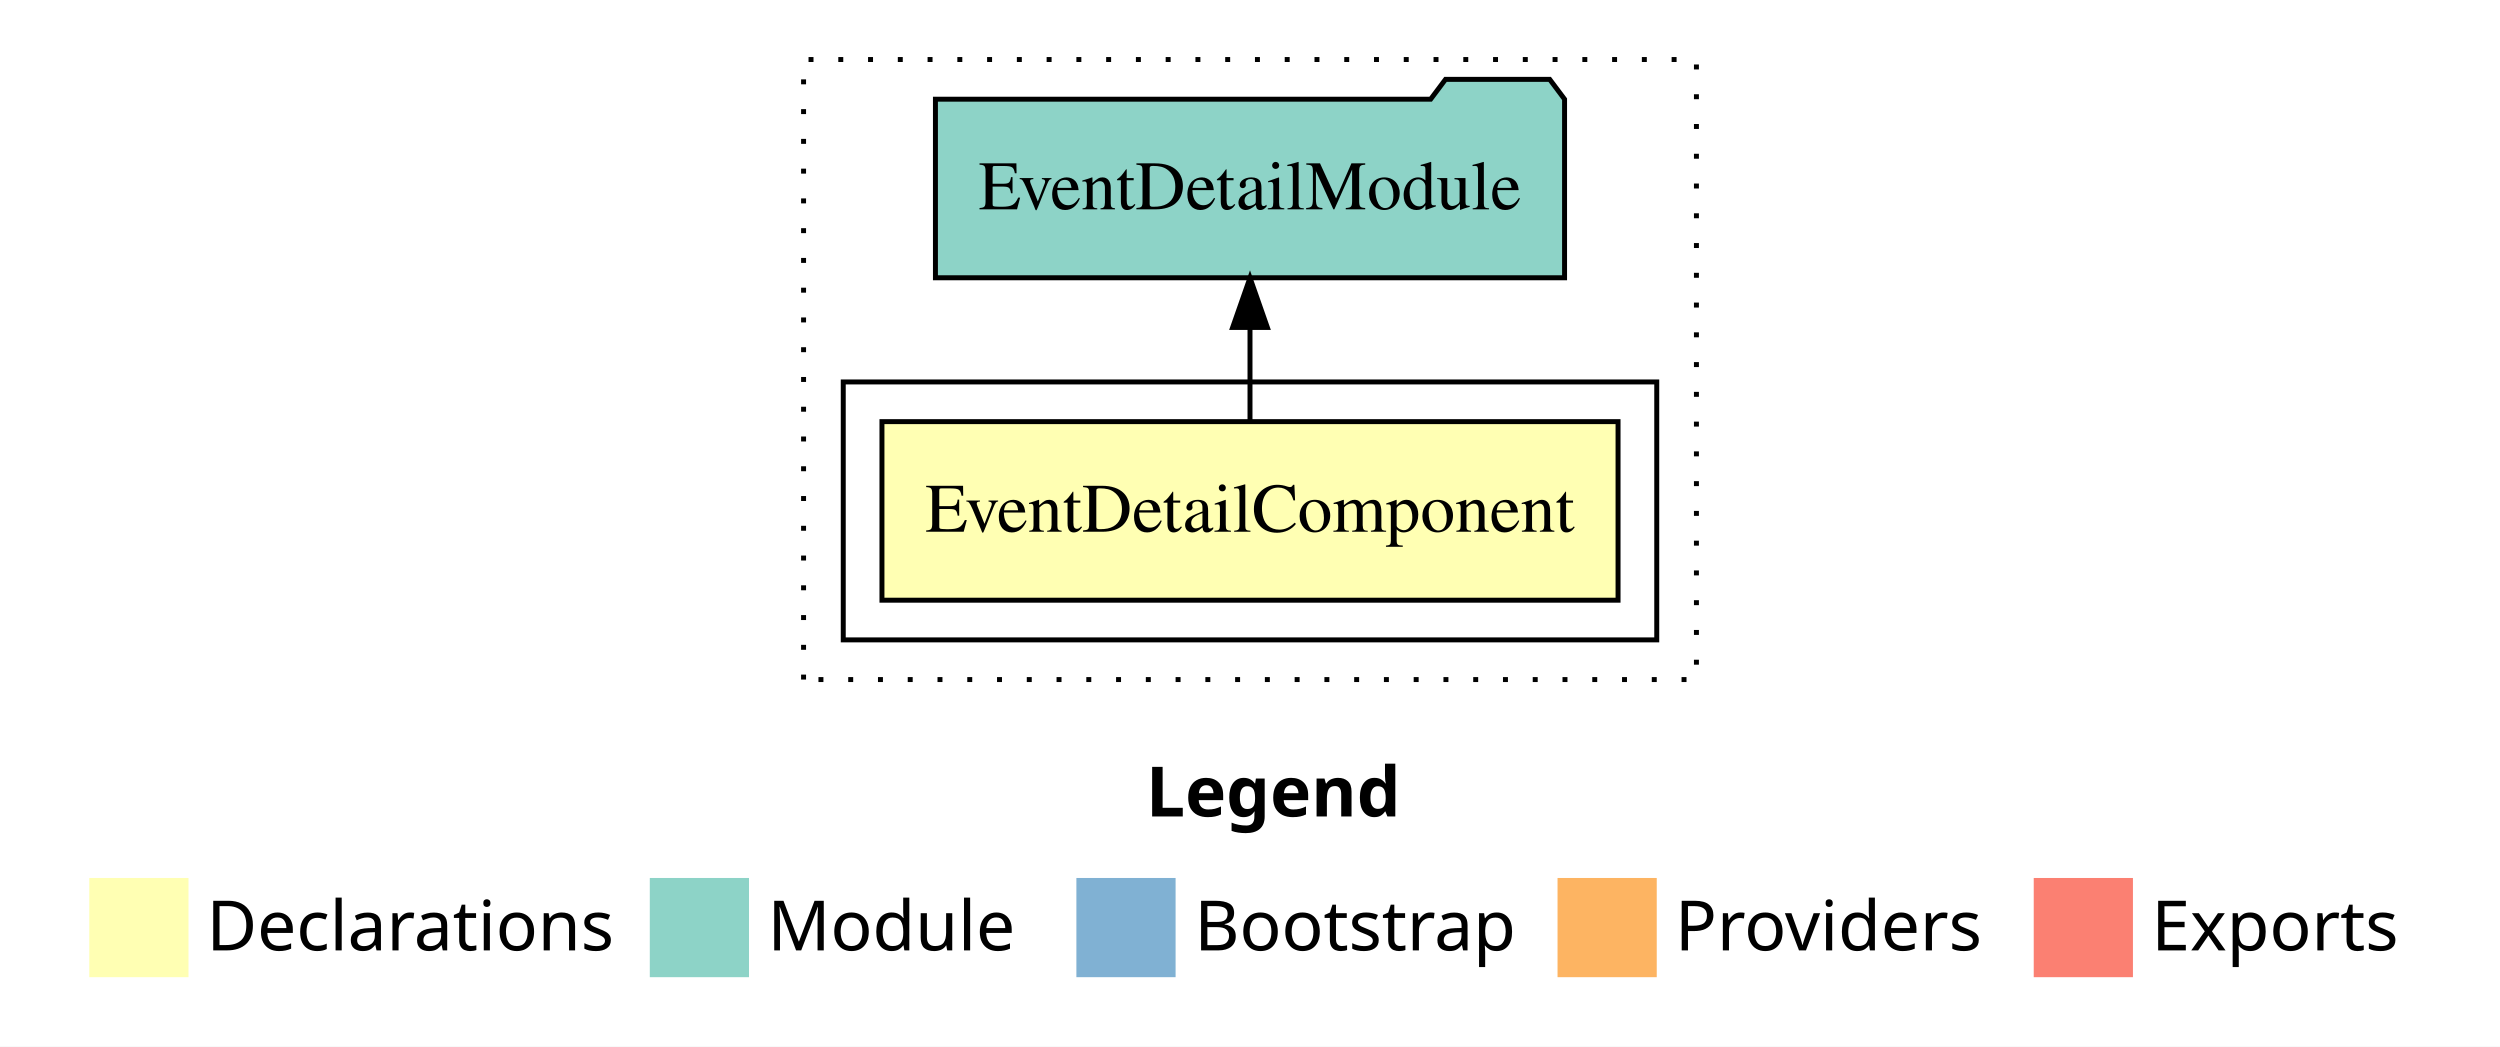
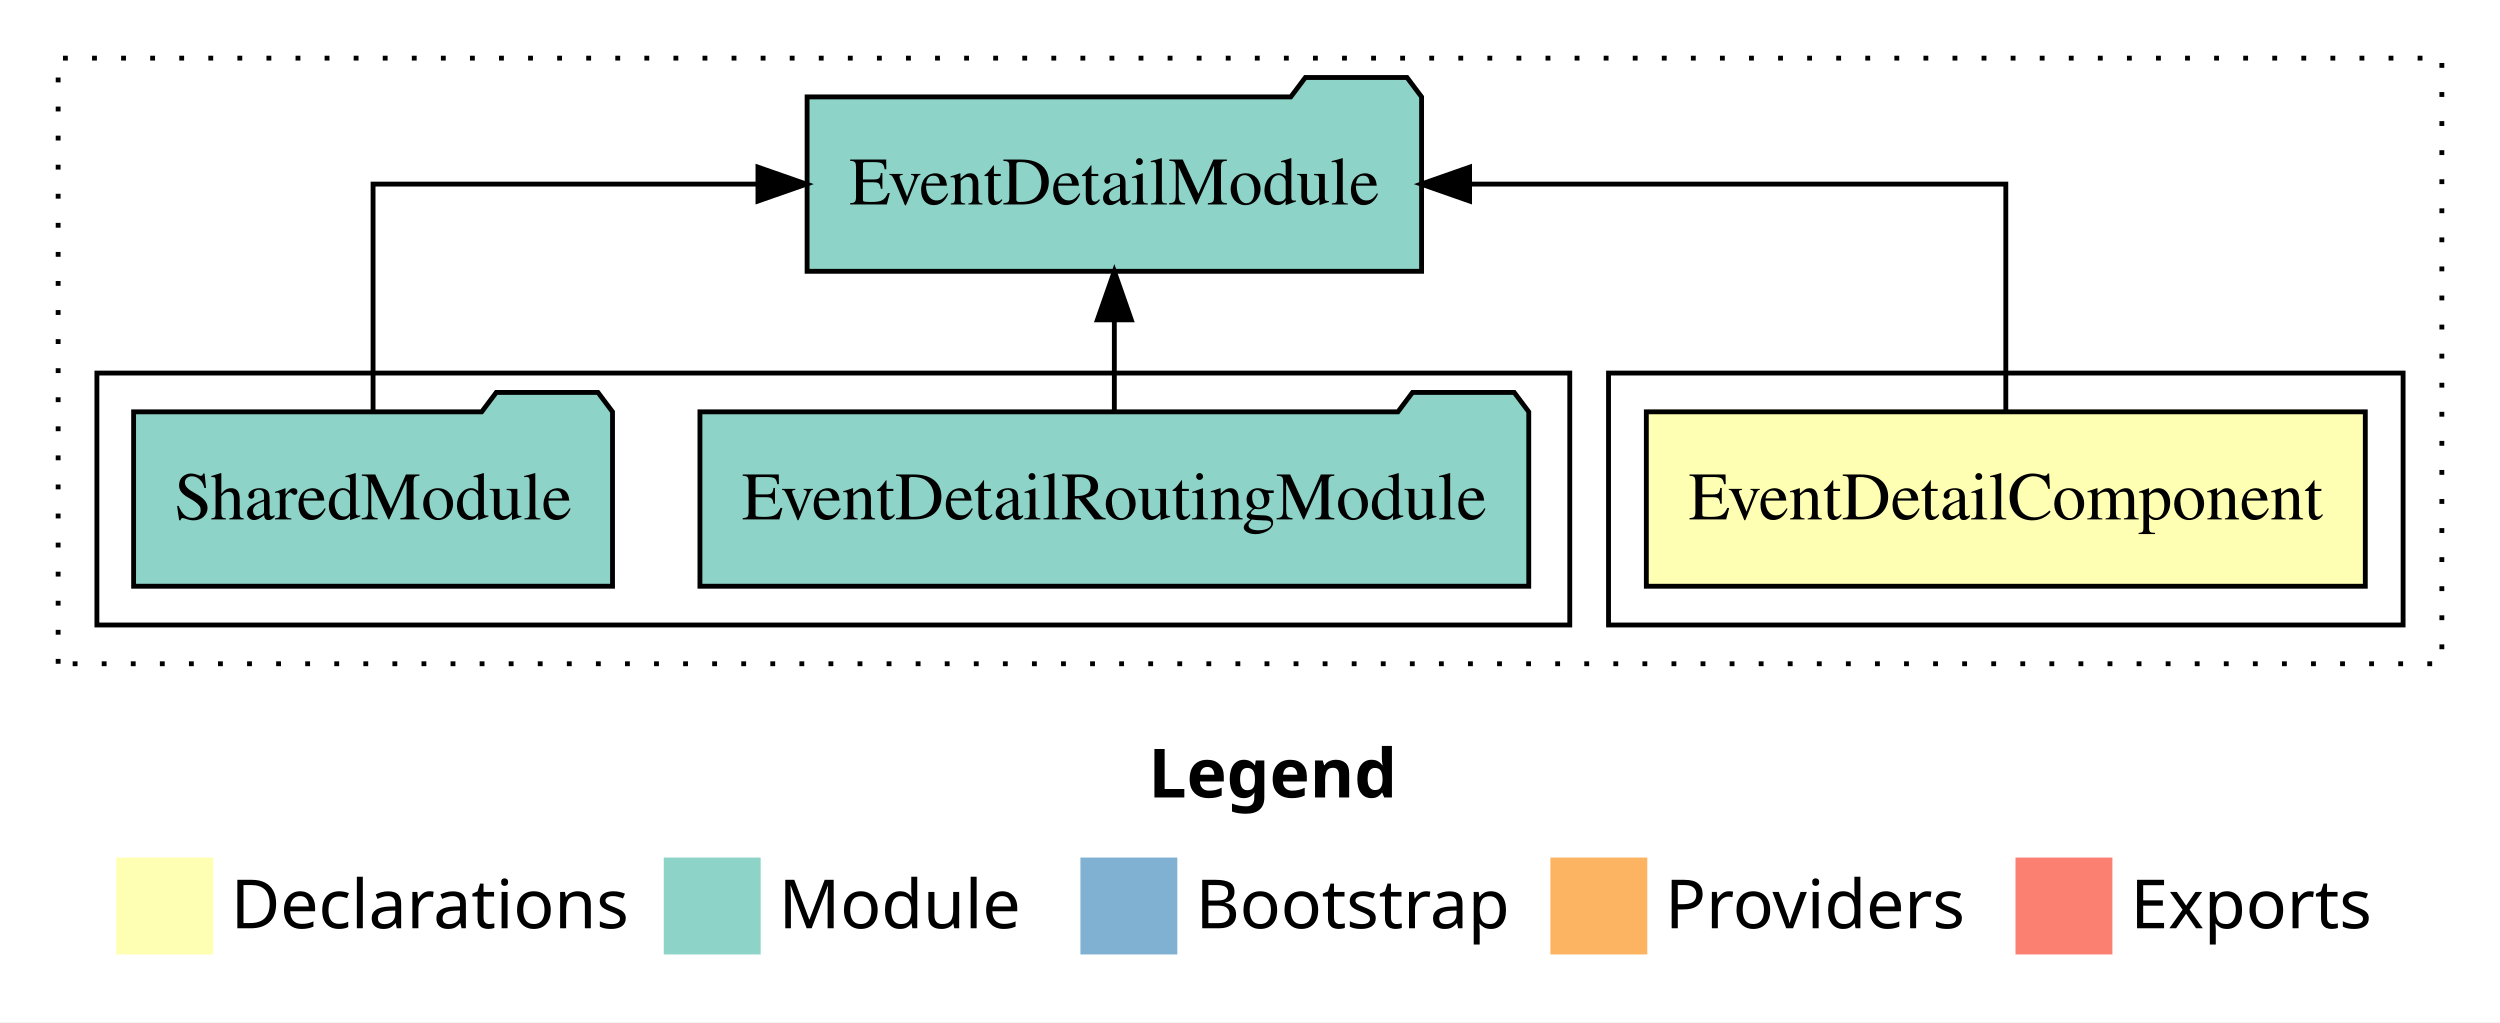
- <svg xmlns="http://www.w3.org/2000/svg" width="504pt" height="211pt" viewBox="0.00 0.00 504.00 211.00">
+ <svg xmlns="http://www.w3.org/2000/svg" width="516pt" height="211pt" viewBox="0.00 0.00 516.00 211.00">
  <g id="graph0" class="graph" transform="scale(1 1) rotate(0) translate(4 207)">
-     <polygon fill="#ffffff" stroke="transparent" points="-4,4 -4,-207 500,-207 500,4 -4,4" />
-     <text text-anchor="start" x="227.009" y="-42.4" font-family="sans-serif" font-weight="bold" font-size="14.00" fill="#000000">Legend</text>
-     <polygon fill="#ffffb3" stroke="transparent" points="14,-10 14,-30 34,-30 34,-10 14,-10" />
-     <text text-anchor="start" x="37.629" y="-15.4" font-family="sans-serif" font-size="14.00" fill="#000000">  Declarations</text>
-     <polygon fill="#8dd3c7" stroke="transparent" points="127,-10 127,-30 147,-30 147,-10 127,-10" />
-     <text text-anchor="start" x="150.725" y="-15.4" font-family="sans-serif" font-size="14.00" fill="#000000">  Module</text>
-     <polygon fill="#80b1d3" stroke="transparent" points="213,-10 213,-30 233,-30 233,-10 213,-10" />
-     <text text-anchor="start" x="236.781" y="-15.4" font-family="sans-serif" font-size="14.00" fill="#000000">  Bootstrap</text>
-     <polygon fill="#fdb462" stroke="transparent" points="310,-10 310,-30 330,-30 330,-10 310,-10" />
-     <text text-anchor="start" x="333.673" y="-15.4" font-family="sans-serif" font-size="14.00" fill="#000000">  Providers</text>
-     <polygon fill="#fb8072" stroke="transparent" points="406,-10 406,-30 426,-30 426,-10 406,-10" />
-     <text text-anchor="start" x="429.726" y="-15.4" font-family="sans-serif" font-size="14.00" fill="#000000">  Exports</text>
+     <polygon fill="#ffffff" stroke="transparent" points="-4,4 -4,-207 512,-207 512,4 -4,4" />
+     <text text-anchor="start" x="233.009" y="-42.4" font-family="sans-serif" font-weight="bold" font-size="14.00" fill="#000000">Legend</text>
+     <polygon fill="#ffffb3" stroke="transparent" points="20,-10 20,-30 40,-30 40,-10 20,-10" />
+     <text text-anchor="start" x="43.629" y="-15.4" font-family="sans-serif" font-size="14.00" fill="#000000">  Declarations</text>
+     <polygon fill="#8dd3c7" stroke="transparent" points="133,-10 133,-30 153,-30 153,-10 133,-10" />
+     <text text-anchor="start" x="156.725" y="-15.4" font-family="sans-serif" font-size="14.00" fill="#000000">  Module</text>
+     <polygon fill="#80b1d3" stroke="transparent" points="219,-10 219,-30 239,-30 239,-10 219,-10" />
+     <text text-anchor="start" x="242.781" y="-15.4" font-family="sans-serif" font-size="14.00" fill="#000000">  Bootstrap</text>
+     <polygon fill="#fdb462" stroke="transparent" points="316,-10 316,-30 336,-30 336,-10 316,-10" />
+     <text text-anchor="start" x="339.673" y="-15.4" font-family="sans-serif" font-size="14.00" fill="#000000">  Providers</text>
+     <polygon fill="#fb8072" stroke="transparent" points="412,-10 412,-30 432,-30 432,-10 412,-10" />
+     <text text-anchor="start" x="435.726" y="-15.4" font-family="sans-serif" font-size="14.00" fill="#000000">  Exports</text>
    <g id="clust1" class="cluster">
-       <polygon fill="none" stroke="#000000" stroke-dasharray="1,5" points="158,-70 158,-195 338,-195 338,-70 158,-70" />
+       <polygon fill="none" stroke="#000000" stroke-dasharray="1,5" points="8,-70 8,-195 500,-195 500,-70 8,-70" />
    </g>
    <g id="clust2" class="cluster">
-       <polygon fill="none" stroke="#000000" points="166,-78 166,-130 330,-130 330,-78 166,-78" />
+       <polygon fill="none" stroke="#000000" points="328,-78 328,-130 492,-130 492,-78 328,-78" />
+     </g>
+     <g id="clust4" class="cluster">
+       <polygon fill="none" stroke="#000000" points="16,-78 16,-130 320,-130 320,-78 16,-78" />
    </g>
    <g id="node1" class="node">
-       <polygon fill="#ffffb3" stroke="#000000" points="322.198,-122 173.802,-122 173.802,-86 322.198,-86 322.198,-122" />
-       <text text-anchor="middle" x="248" y="-99.8" font-family="Times,serif" font-size="14.00" fill="#000000">EventDetailComponent</text>
+       <polygon fill="#ffffb3" stroke="#000000" points="484.198,-122 335.802,-122 335.802,-86 484.198,-86 484.198,-122" />
+       <text text-anchor="middle" x="410" y="-99.8" font-family="Times,serif" font-size="14.00" fill="#000000">EventDetailComponent</text>
    </g>
    <g id="node2" class="node">
-       <polygon fill="#8dd3c7" stroke="#000000" points="311.416,-187 308.416,-191 287.416,-191 284.416,-187 184.584,-187 184.584,-151 311.416,-151 311.416,-187" />
-       <text text-anchor="middle" x="248" y="-164.8" font-family="Times,serif" font-size="14.00" fill="#000000">EventDetailModule</text>
+       <polygon fill="#8dd3c7" stroke="#000000" points="289.416,-187 286.416,-191 265.416,-191 262.416,-187 162.584,-187 162.584,-151 289.416,-151 289.416,-187" />
+       <text text-anchor="middle" x="226" y="-164.8" font-family="Times,serif" font-size="14.00" fill="#000000">EventDetailModule</text>
    </g>
    <g id="edge1" class="edge">
-       <path fill="none" stroke="#000000" d="M248,-122.106C248,-122.106 248,-140.991 248,-140.991" />
-       <polygon fill="#000000" stroke="#000000" points="244.5,-140.991 248,-150.991 251.5,-140.991 244.5,-140.991" />
+       <path fill="none" stroke="#000000" d="M410,-122.106C410,-141.339 410,-169 410,-169 410,-169 299.322,-169 299.322,-169" />
+       <polygon fill="#000000" stroke="#000000" points="299.322,-165.5 289.322,-169 299.322,-172.5 299.322,-165.5" />
+     </g>
+     <g id="node3" class="node">
+       <polygon fill="#8dd3c7" stroke="#000000" points="311.534,-122 308.534,-126 287.534,-126 284.534,-122 140.466,-122 140.466,-86 311.534,-86 311.534,-122" />
+       <text text-anchor="middle" x="226" y="-99.8" font-family="Times,serif" font-size="14.00" fill="#000000">EventDetailRoutingModule</text>
+     </g>
+     <g id="edge2" class="edge">
+       <path fill="none" stroke="#000000" d="M226,-122.106C226,-122.106 226,-140.991 226,-140.991" />
+       <polygon fill="#000000" stroke="#000000" points="222.5,-140.991 226,-150.991 229.5,-140.991 222.5,-140.991" />
+     </g>
+     <g id="node4" class="node">
+       <polygon fill="#8dd3c7" stroke="#000000" points="122.423,-122 119.423,-126 98.423,-126 95.423,-122 23.577,-122 23.577,-86 122.423,-86 122.423,-122" />
+       <text text-anchor="middle" x="73" y="-99.8" font-family="Times,serif" font-size="14.00" fill="#000000">SharedModule</text>
+     </g>
+     <g id="edge3" class="edge">
+       <path fill="none" stroke="#000000" d="M73,-122.106C73,-141.339 73,-169 73,-169 73,-169 152.443,-169 152.443,-169" />
+       <polygon fill="#000000" stroke="#000000" points="152.444,-172.5 162.443,-169 152.443,-165.5 152.444,-172.5" />
    </g>
  </g>
</svg>
